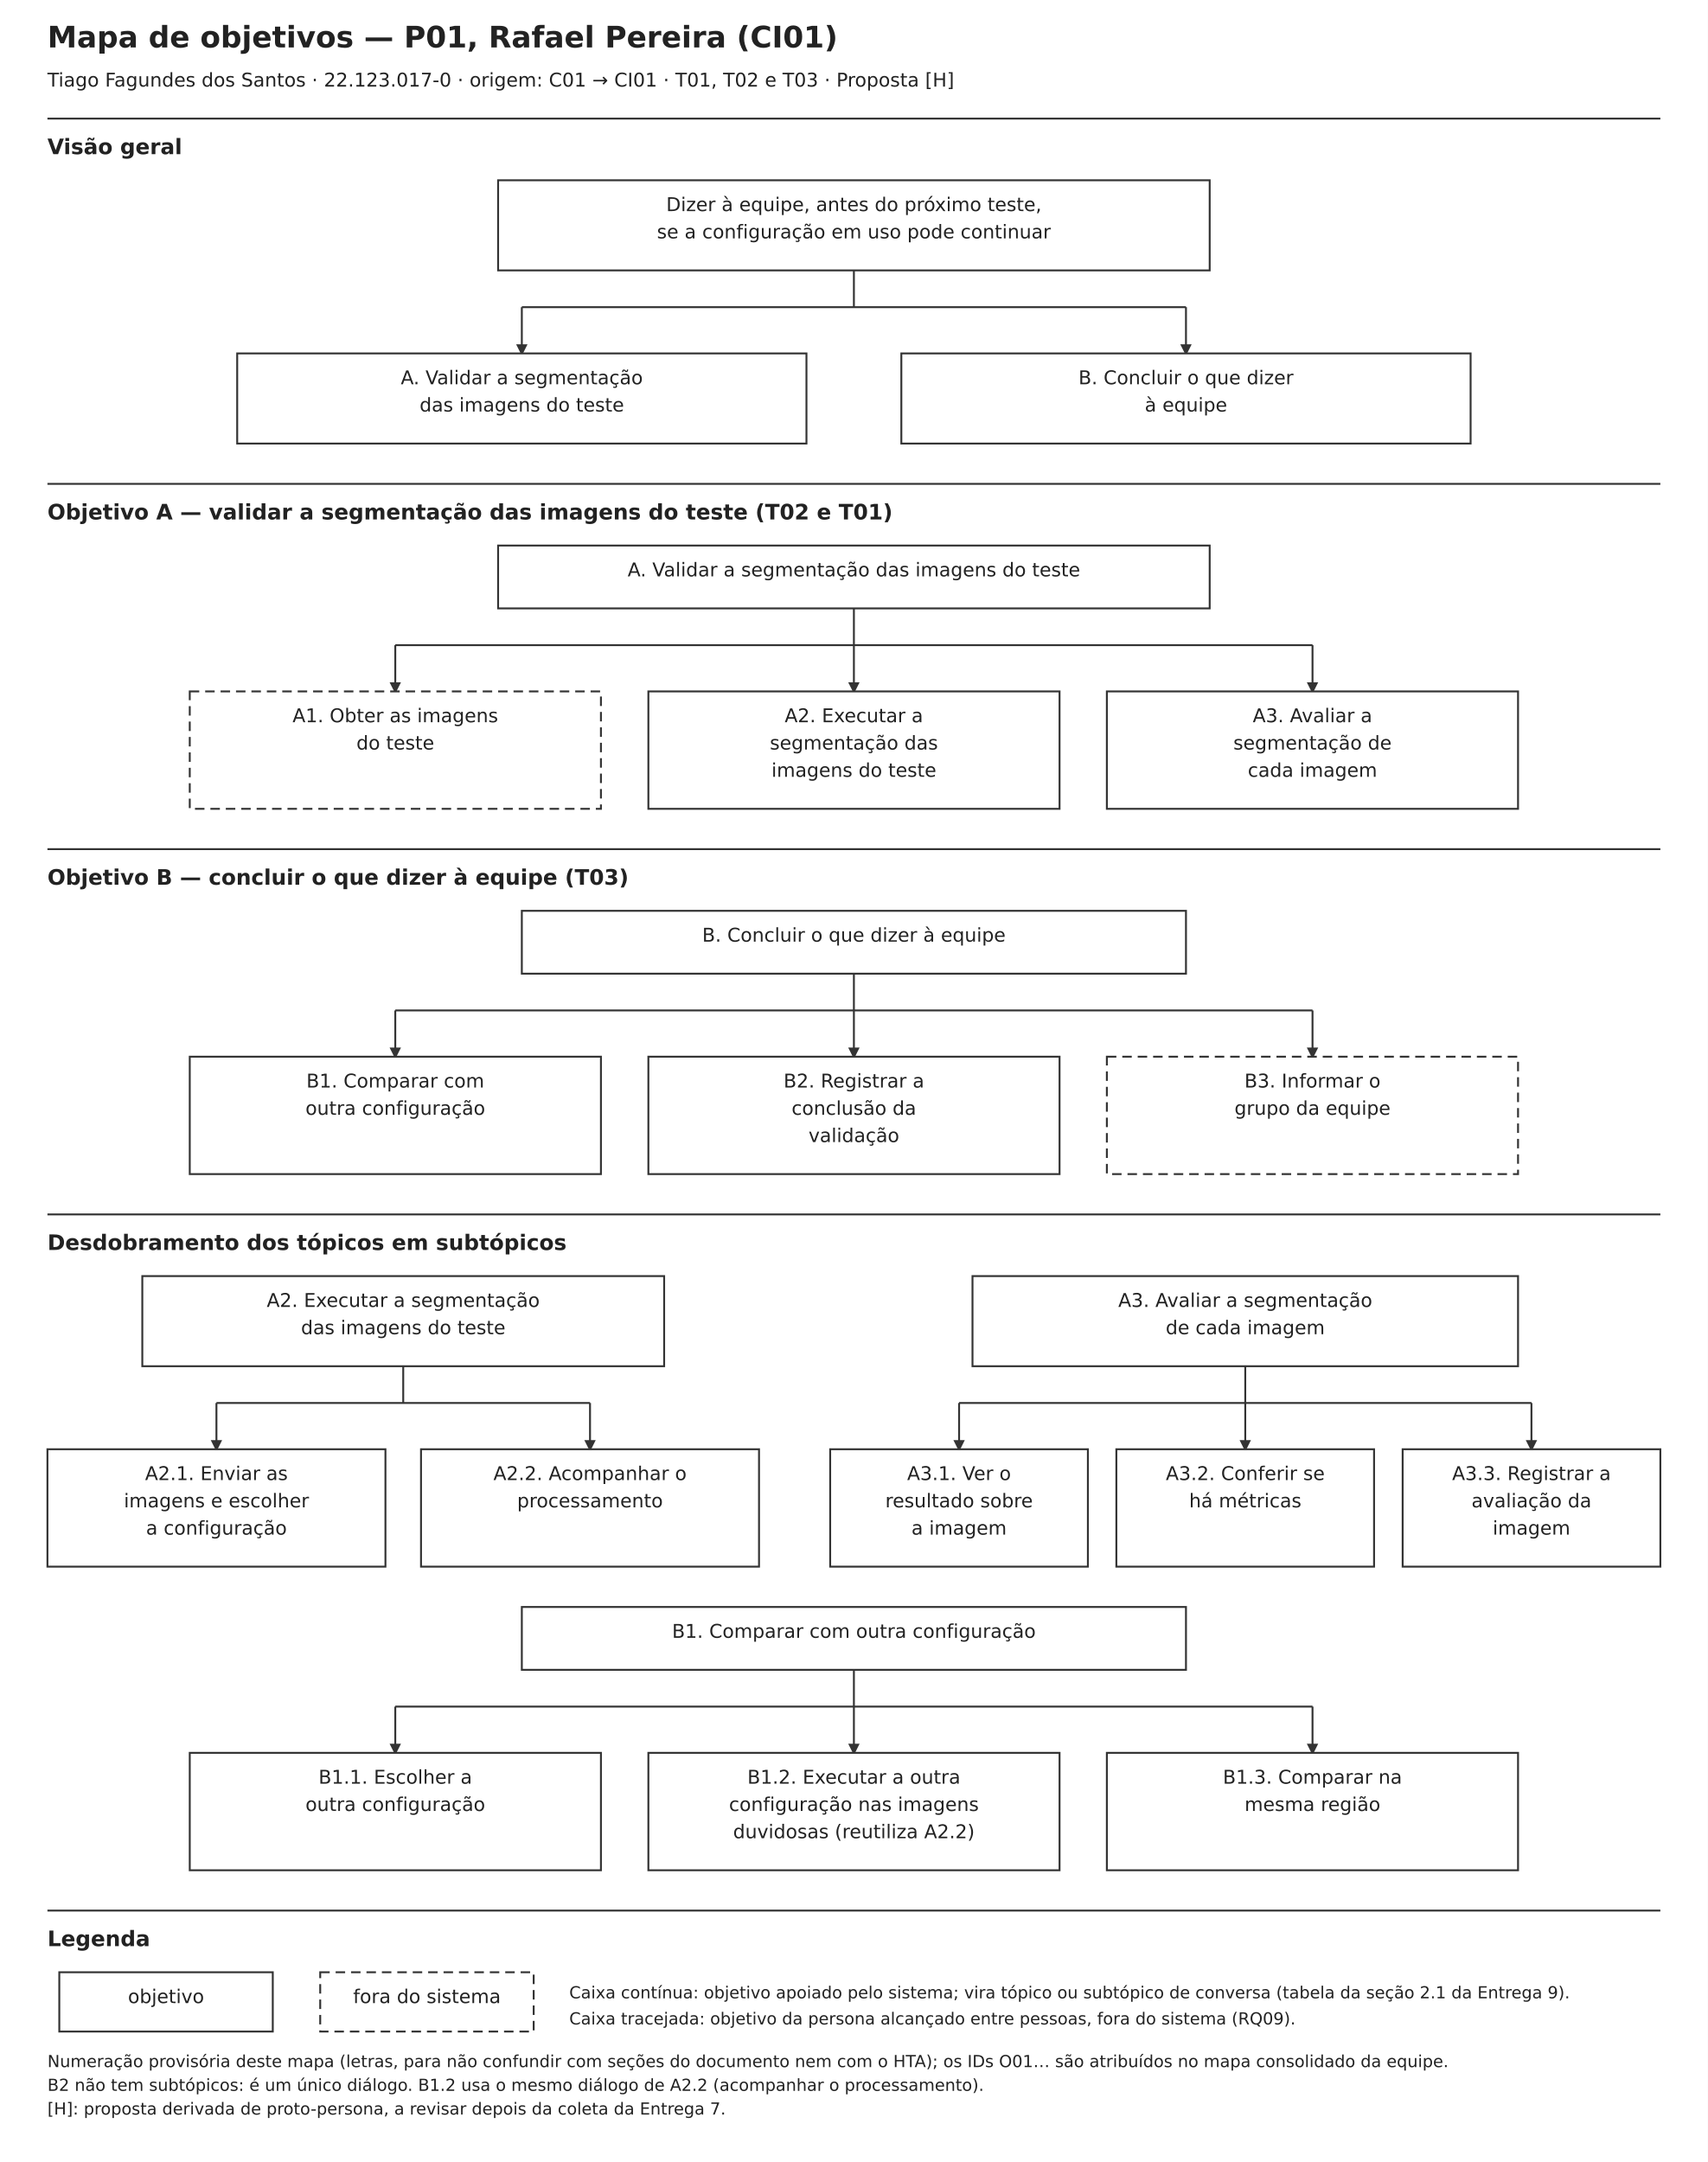
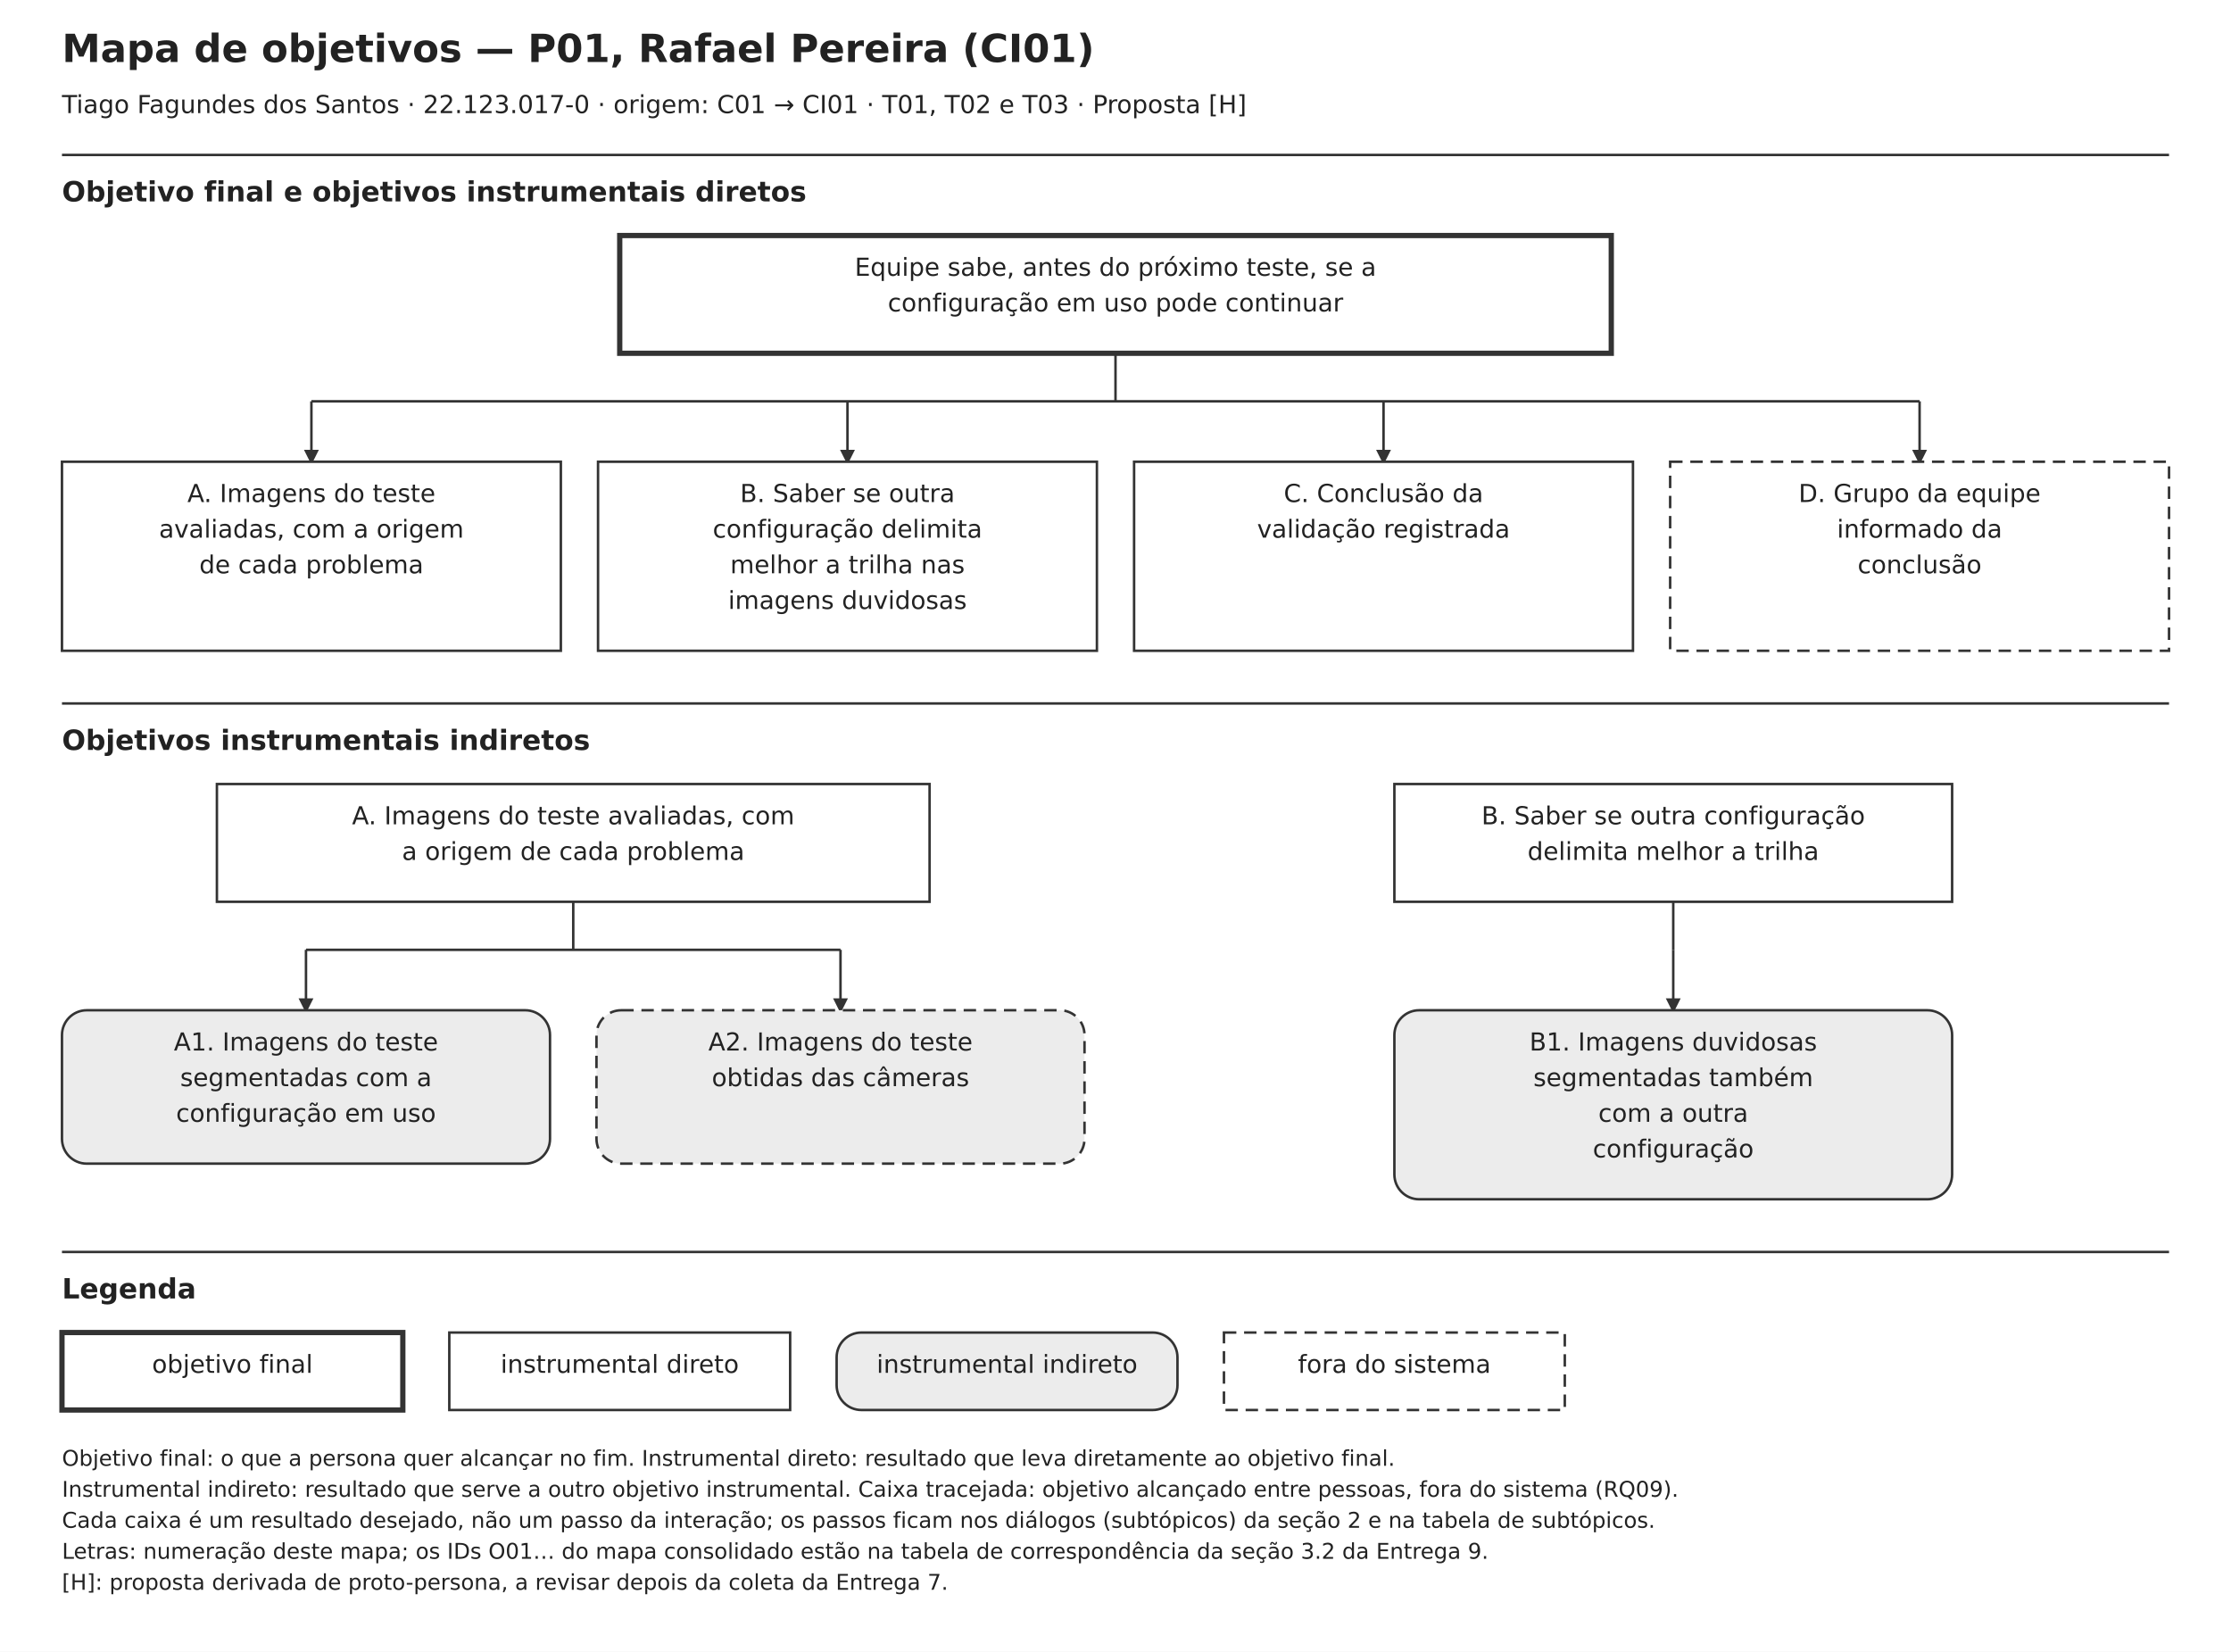
- <svg xmlns="http://www.w3.org/2000/svg" width="1440" height="1823" viewBox="0 0 1440 1823" role="img" aria-labelledby="title desc">
+ <svg xmlns="http://www.w3.org/2000/svg" width="1440" height="1066" viewBox="0 0 1440 1066" role="img" aria-labelledby="title desc">
  <defs>
    <marker id="arrow" viewBox="0 0 10 10" refX="8" refY="5" markerWidth="6" markerHeight="6" orient="auto">
      <path d="M0 0 L10 5 L0 10 Z" fill="#333" />
    </marker>
  </defs>
-   <rect width="1440" height="1823" fill="white" />
+   <rect width="1440" height="1066" fill="white" />
  <g font-family="DejaVu Sans, Arial, sans-serif" fill="#222">
    <text x="40" y="40" text-anchor="start" font-size="25" font-weight="700">Mapa de objetivos — P01, Rafael Pereira (CI01)</text>
    <text x="40" y="73" text-anchor="start" font-size="16" font-weight="400">Tiago Fagundes dos Santos · 22.123.017-0 · origem: C01 → CI01 · T01, T02 e T03 · Proposta [H]</text>
    <path d="M40 100 H1400" fill="none" stroke="#333" stroke-width="1.6" />
-     <text x="40" y="130" text-anchor="start" font-size="18" font-weight="700">Visão geral</text>
+     <text x="40" y="130" text-anchor="start" font-size="18" font-weight="700">Objetivo final e objetivos instrumentais diretos</text>
    <g data-box="b1">
-       <rect x="420.0" y="152" width="600.0" height="76" fill="white" stroke="#333" stroke-width="1.6" class="frame" />
-       <text x="720.0" y="178" text-anchor="middle" font-size="16" font-weight="400">Dizer à equipe, antes do próximo teste,</text>
-       <text x="720.0" y="201" text-anchor="middle" font-size="16" font-weight="400">se a configuração em uso pode continuar</text>
+       <rect x="400.0" y="152" width="640.0" height="76" fill="white" stroke="#333" stroke-width="3.4" class="frame" />
+       <text x="720.0" y="178" text-anchor="middle" font-size="16" font-weight="400">Equipe sabe, antes do próximo teste, se a</text>
+       <text x="720.0" y="201" text-anchor="middle" font-size="16" font-weight="400">configuração em uso pode continuar</text>
    </g>
    <path d="M720.0 228 V259" fill="none" stroke="#333" stroke-width="1.6" />
-     <path d="M440.0 259 H1000.0" fill="none" stroke="#333" stroke-width="1.6" />
-     <path d="M440.0 259 V298" fill="none" stroke="#333" stroke-width="1.6" marker-end="url(#arrow)" />
+     <path d="M201.0 259 H1239.0" fill="none" stroke="#333" stroke-width="1.6" />
+     <path d="M201.0 259 V298" fill="none" stroke="#333" stroke-width="1.6" marker-end="url(#arrow)" />
    <g data-box="b2">
-       <rect x="200.0" y="298" width="480.0" height="76" fill="white" stroke="#333" stroke-width="1.6" class="frame" />
-       <text x="440.0" y="324" text-anchor="middle" font-size="16" font-weight="400">A. Validar a segmentação</text>
-       <text x="440.0" y="347" text-anchor="middle" font-size="16" font-weight="400">das imagens do teste</text>
+       <rect x="40.0" y="298" width="322.0" height="122" fill="white" stroke="#333" stroke-width="1.6" class="frame" />
+       <text x="201.0" y="324" text-anchor="middle" font-size="16" font-weight="400">A. Imagens do teste</text>
+       <text x="201.0" y="347" text-anchor="middle" font-size="16" font-weight="400">avaliadas, com a origem</text>
+       <text x="201.0" y="370" text-anchor="middle" font-size="16" font-weight="400">de cada problema</text>
    </g>
-     <path d="M1000.0 259 V298" fill="none" stroke="#333" stroke-width="1.6" marker-end="url(#arrow)" />
+     <path d="M547.0 259 V298" fill="none" stroke="#333" stroke-width="1.6" marker-end="url(#arrow)" />
    <g data-box="b3">
-       <rect x="760.0" y="298" width="480.0" height="76" fill="white" stroke="#333" stroke-width="1.6" class="frame" />
-       <text x="1000.0" y="324" text-anchor="middle" font-size="16" font-weight="400">B. Concluir o que dizer</text>
-       <text x="1000.0" y="347" text-anchor="middle" font-size="16" font-weight="400">à equipe</text>
+       <rect x="386.0" y="298" width="322.0" height="122" fill="white" stroke="#333" stroke-width="1.6" class="frame" />
+       <text x="547.0" y="324" text-anchor="middle" font-size="16" font-weight="400">B. Saber se outra</text>
+       <text x="547.0" y="347" text-anchor="middle" font-size="16" font-weight="400">configuração delimita</text>
+       <text x="547.0" y="370" text-anchor="middle" font-size="16" font-weight="400">melhor a trilha nas</text>
+       <text x="547.0" y="393" text-anchor="middle" font-size="16" font-weight="400">imagens duvidosas</text>
    </g>
-     <path d="M40 408 H1400" fill="none" stroke="#333" stroke-width="1.6" />
-     <text x="40" y="438" text-anchor="start" font-size="18" font-weight="700">Objetivo A — validar a segmentação das imagens do teste (T02 e T01)</text>
+     <path d="M893.0 259 V298" fill="none" stroke="#333" stroke-width="1.6" marker-end="url(#arrow)" />
    <g data-box="b4">
-       <rect x="420.0" y="460" width="600.0" height="53" fill="white" stroke="#333" stroke-width="1.6" class="frame" />
-       <text x="720.0" y="486" text-anchor="middle" font-size="16" font-weight="400">A. Validar a segmentação das imagens do teste</text>
+       <rect x="732.0" y="298" width="322.0" height="122" fill="white" stroke="#333" stroke-width="1.6" class="frame" />
+       <text x="893.0" y="324" text-anchor="middle" font-size="16" font-weight="400">C. Conclusão da</text>
+       <text x="893.0" y="347" text-anchor="middle" font-size="16" font-weight="400">validação registrada</text>
    </g>
-     <path d="M720.0 513 V544" fill="none" stroke="#333" stroke-width="1.6" />
-     <path d="M333.3 544 H1106.7" fill="none" stroke="#333" stroke-width="1.6" />
-     <path d="M333.3 544 V583" fill="none" stroke="#333" stroke-width="1.6" marker-end="url(#arrow)" />
+     <path d="M1239.0 259 V298" fill="none" stroke="#333" stroke-width="1.6" marker-end="url(#arrow)" />
    <g data-box="b5">
-       <rect x="160.0" y="583" width="346.7" height="99" fill="white" stroke="#333" stroke-width="1.6" stroke-dasharray="8 5" class="frame" />
-       <text x="333.333" y="609" text-anchor="middle" font-size="16" font-weight="400">A1. Obter as imagens</text>
-       <text x="333.333" y="632" text-anchor="middle" font-size="16" font-weight="400">do teste</text>
+       <rect x="1078.0" y="298" width="322.0" height="122" fill="white" stroke="#333" stroke-width="1.6" stroke-dasharray="8 5" class="frame" />
+       <text x="1239.0" y="324" text-anchor="middle" font-size="16" font-weight="400">D. Grupo da equipe</text>
+       <text x="1239.0" y="347" text-anchor="middle" font-size="16" font-weight="400">informado da</text>
+       <text x="1239.0" y="370" text-anchor="middle" font-size="16" font-weight="400">conclusão</text>
    </g>
-     <path d="M720.0 544 V583" fill="none" stroke="#333" stroke-width="1.6" marker-end="url(#arrow)" />
+     <path d="M40 454 H1400" fill="none" stroke="#333" stroke-width="1.6" />
+     <text x="40" y="484" text-anchor="start" font-size="18" font-weight="700">Objetivos instrumentais indiretos</text>
    <g data-box="b6">
-       <rect x="546.7" y="583" width="346.7" height="99" fill="white" stroke="#333" stroke-width="1.6" class="frame" />
-       <text x="720.0" y="609" text-anchor="middle" font-size="16" font-weight="400">A2. Executar a</text>
-       <text x="720.0" y="632" text-anchor="middle" font-size="16" font-weight="400">segmentação das</text>
-       <text x="720.0" y="655" text-anchor="middle" font-size="16" font-weight="400">imagens do teste</text>
+       <rect x="140.0" y="506" width="460.0" height="76" fill="white" stroke="#333" stroke-width="1.6" class="frame" />
+       <text x="370.0" y="532" text-anchor="middle" font-size="16" font-weight="400">A. Imagens do teste avaliadas, com</text>
+       <text x="370.0" y="555" text-anchor="middle" font-size="16" font-weight="400">a origem de cada problema</text>
    </g>
-     <path d="M1106.7 544 V583" fill="none" stroke="#333" stroke-width="1.6" marker-end="url(#arrow)" />
+     <path d="M370.0 582 V613" fill="none" stroke="#333" stroke-width="1.6" />
+     <path d="M197.5 613 H542.5" fill="none" stroke="#333" stroke-width="1.6" />
+     <path d="M197.5 613 V652" fill="none" stroke="#333" stroke-width="1.6" marker-end="url(#arrow)" />
    <g data-box="b7">
-       <rect x="933.3" y="583" width="346.7" height="99" fill="white" stroke="#333" stroke-width="1.6" class="frame" />
-       <text x="1106.667" y="609" text-anchor="middle" font-size="16" font-weight="400">A3. Avaliar a</text>
-       <text x="1106.667" y="632" text-anchor="middle" font-size="16" font-weight="400">segmentação de</text>
-       <text x="1106.667" y="655" text-anchor="middle" font-size="16" font-weight="400">cada imagem</text>
+       <rect x="40.0" y="652" width="315.0" height="99" fill="#ececec" rx="16" stroke="#333" stroke-width="1.6" class="frame" />
+       <text x="197.5" y="678" text-anchor="middle" font-size="16" font-weight="400">A1. Imagens do teste</text>
+       <text x="197.5" y="701" text-anchor="middle" font-size="16" font-weight="400">segmentadas com a</text>
+       <text x="197.5" y="724" text-anchor="middle" font-size="16" font-weight="400">configuração em uso</text>
    </g>
-     <path d="M40 716 H1400" fill="none" stroke="#333" stroke-width="1.6" />
-     <text x="40" y="746" text-anchor="start" font-size="18" font-weight="700">Objetivo B — concluir o que dizer à equipe (T03)</text>
+     <path d="M542.5 613 V652" fill="none" stroke="#333" stroke-width="1.6" marker-end="url(#arrow)" />
    <g data-box="b8">
-       <rect x="440.0" y="768" width="560.0" height="53" fill="white" stroke="#333" stroke-width="1.6" class="frame" />
-       <text x="720.0" y="794" text-anchor="middle" font-size="16" font-weight="400">B. Concluir o que dizer à equipe</text>
+       <rect x="385.0" y="652" width="315.0" height="99" fill="#ececec" rx="16" stroke="#333" stroke-width="1.6" stroke-dasharray="8 5" class="frame" />
+       <text x="542.5" y="678" text-anchor="middle" font-size="16" font-weight="400">A2. Imagens do teste</text>
+       <text x="542.5" y="701" text-anchor="middle" font-size="16" font-weight="400">obtidas das câmeras</text>
    </g>
-     <path d="M720.0 821 V852" fill="none" stroke="#333" stroke-width="1.6" />
-     <path d="M333.3 852 H1106.7" fill="none" stroke="#333" stroke-width="1.6" />
-     <path d="M333.3 852 V891" fill="none" stroke="#333" stroke-width="1.6" marker-end="url(#arrow)" />
    <g data-box="b9">
-       <rect x="160.0" y="891" width="346.7" height="99" fill="white" stroke="#333" stroke-width="1.6" class="frame" />
-       <text x="333.333" y="917" text-anchor="middle" font-size="16" font-weight="400">B1. Comparar com</text>
-       <text x="333.333" y="940" text-anchor="middle" font-size="16" font-weight="400">outra configuração</text>
+       <rect x="900.0" y="506" width="360.0" height="76" fill="white" stroke="#333" stroke-width="1.6" class="frame" />
+       <text x="1080.0" y="532" text-anchor="middle" font-size="16" font-weight="400">B. Saber se outra configuração</text>
+       <text x="1080.0" y="555" text-anchor="middle" font-size="16" font-weight="400">delimita melhor a trilha</text>
    </g>
-     <path d="M720.0 852 V891" fill="none" stroke="#333" stroke-width="1.6" marker-end="url(#arrow)" />
+     <path d="M1080.0 582 V613" fill="none" stroke="#333" stroke-width="1.6" />
+     <path d="M1080.0 613 H1080.0" fill="none" stroke="#333" stroke-width="1.6" />
+     <path d="M1080.0 613 V652" fill="none" stroke="#333" stroke-width="1.6" marker-end="url(#arrow)" />
    <g data-box="b10">
-       <rect x="546.7" y="891" width="346.7" height="99" fill="white" stroke="#333" stroke-width="1.6" class="frame" />
-       <text x="720.0" y="917" text-anchor="middle" font-size="16" font-weight="400">B2. Registrar a</text>
-       <text x="720.0" y="940" text-anchor="middle" font-size="16" font-weight="400">conclusão da</text>
-       <text x="720.0" y="963" text-anchor="middle" font-size="16" font-weight="400">validação</text>
+       <rect x="900.0" y="652" width="360.0" height="122" fill="#ececec" rx="16" stroke="#333" stroke-width="1.6" class="frame" />
+       <text x="1080.0" y="678" text-anchor="middle" font-size="16" font-weight="400">B1. Imagens duvidosas</text>
+       <text x="1080.0" y="701" text-anchor="middle" font-size="16" font-weight="400">segmentadas também</text>
+       <text x="1080.0" y="724" text-anchor="middle" font-size="16" font-weight="400">com a outra</text>
+       <text x="1080.0" y="747" text-anchor="middle" font-size="16" font-weight="400">configuração</text>
    </g>
-     <path d="M1106.7 852 V891" fill="none" stroke="#333" stroke-width="1.6" marker-end="url(#arrow)" />
+     <path d="M40 808 H1400" fill="none" stroke="#333" stroke-width="1.6" />
+     <text x="40" y="838" text-anchor="start" font-size="18" font-weight="700">Legenda</text>
    <g data-box="b11">
-       <rect x="933.3" y="891" width="346.7" height="99" fill="white" stroke="#333" stroke-width="1.6" stroke-dasharray="8 5" class="frame" />
-       <text x="1106.667" y="917" text-anchor="middle" font-size="16" font-weight="400">B3. Informar o</text>
-       <text x="1106.667" y="940" text-anchor="middle" font-size="16" font-weight="400">grupo da equipe</text>
+       <rect x="40.0" y="860" width="220.0" height="50" fill="white" stroke="#333" stroke-width="3.4" class="frame" />
+       <text x="150" y="886" text-anchor="middle" font-size="16" font-weight="400">objetivo final</text>
    </g>
-     <path d="M40 1024 H1400" fill="none" stroke="#333" stroke-width="1.6" />
-     <text x="40" y="1054" text-anchor="start" font-size="18" font-weight="700">Desdobramento dos tópicos em subtópicos</text>
    <g data-box="b12">
-       <rect x="120.0" y="1076" width="440.0" height="76" fill="white" stroke="#333" stroke-width="1.6" class="frame" />
-       <text x="340.0" y="1102" text-anchor="middle" font-size="16" font-weight="400">A2. Executar a segmentação</text>
-       <text x="340.0" y="1125" text-anchor="middle" font-size="16" font-weight="400">das imagens do teste</text>
+       <rect x="290.0" y="860" width="220.0" height="50" fill="white" stroke="#333" stroke-width="1.6" class="frame" />
+       <text x="400" y="886" text-anchor="middle" font-size="16" font-weight="400">instrumental direto</text>
    </g>
-     <path d="M340.0 1152 V1183" fill="none" stroke="#333" stroke-width="1.6" />
-     <path d="M182.5 1183 H497.5" fill="none" stroke="#333" stroke-width="1.6" />
-     <path d="M182.5 1183 V1222" fill="none" stroke="#333" stroke-width="1.6" marker-end="url(#arrow)" />
    <g data-box="b13">
-       <rect x="40.0" y="1222" width="285.0" height="99" fill="white" stroke="#333" stroke-width="1.6" class="frame" />
-       <text x="182.5" y="1248" text-anchor="middle" font-size="16" font-weight="400">A2.1. Enviar as</text>
-       <text x="182.5" y="1271" text-anchor="middle" font-size="16" font-weight="400">imagens e escolher</text>
-       <text x="182.5" y="1294" text-anchor="middle" font-size="16" font-weight="400">a configuração</text>
+       <rect x="540.0" y="860" width="220.0" height="50" fill="#ececec" rx="16" stroke="#333" stroke-width="1.6" class="frame" />
+       <text x="650" y="886" text-anchor="middle" font-size="16" font-weight="400">instrumental indireto</text>
    </g>
-     <path d="M497.5 1183 V1222" fill="none" stroke="#333" stroke-width="1.6" marker-end="url(#arrow)" />
    <g data-box="b14">
-       <rect x="355.0" y="1222" width="285.0" height="99" fill="white" stroke="#333" stroke-width="1.6" class="frame" />
-       <text x="497.5" y="1248" text-anchor="middle" font-size="16" font-weight="400">A2.2. Acompanhar o</text>
-       <text x="497.5" y="1271" text-anchor="middle" font-size="16" font-weight="400">processamento</text>
+       <rect x="790.0" y="860" width="220.0" height="50" fill="white" stroke="#333" stroke-width="1.6" stroke-dasharray="8 5" class="frame" />
+       <text x="900" y="886" text-anchor="middle" font-size="16" font-weight="400">fora do sistema</text>
    </g>
-     <g data-box="b15">
-       <rect x="820.0" y="1076" width="460.0" height="76" fill="white" stroke="#333" stroke-width="1.6" class="frame" />
-       <text x="1050.0" y="1102" text-anchor="middle" font-size="16" font-weight="400">A3. Avaliar a segmentação</text>
-       <text x="1050.0" y="1125" text-anchor="middle" font-size="16" font-weight="400">de cada imagem</text>
-     </g>
-     <path d="M1050.0 1152 V1183" fill="none" stroke="#333" stroke-width="1.6" />
-     <path d="M808.7 1183 H1291.3" fill="none" stroke="#333" stroke-width="1.6" />
-     <path d="M808.7 1183 V1222" fill="none" stroke="#333" stroke-width="1.6" marker-end="url(#arrow)" />
-     <g data-box="b16">
-       <rect x="700.0" y="1222" width="217.3" height="99" fill="white" stroke="#333" stroke-width="1.6" class="frame" />
-       <text x="808.667" y="1248" text-anchor="middle" font-size="16" font-weight="400">A3.1. Ver o</text>
-       <text x="808.667" y="1271" text-anchor="middle" font-size="16" font-weight="400">resultado sobre</text>
-       <text x="808.667" y="1294" text-anchor="middle" font-size="16" font-weight="400">a imagem</text>
-     </g>
-     <path d="M1050.0 1183 V1222" fill="none" stroke="#333" stroke-width="1.6" marker-end="url(#arrow)" />
-     <g data-box="b17">
-       <rect x="941.3" y="1222" width="217.3" height="99" fill="white" stroke="#333" stroke-width="1.6" class="frame" />
-       <text x="1050.0" y="1248" text-anchor="middle" font-size="16" font-weight="400">A3.2. Conferir se</text>
-       <text x="1050.0" y="1271" text-anchor="middle" font-size="16" font-weight="400">há métricas</text>
-     </g>
-     <path d="M1291.3 1183 V1222" fill="none" stroke="#333" stroke-width="1.6" marker-end="url(#arrow)" />
-     <g data-box="b18">
-       <rect x="1182.7" y="1222" width="217.3" height="99" fill="white" stroke="#333" stroke-width="1.6" class="frame" />
-       <text x="1291.333" y="1248" text-anchor="middle" font-size="16" font-weight="400">A3.3. Registrar a</text>
-       <text x="1291.333" y="1271" text-anchor="middle" font-size="16" font-weight="400">avaliação da</text>
-       <text x="1291.333" y="1294" text-anchor="middle" font-size="16" font-weight="400">imagem</text>
-     </g>
-     <g data-box="b19">
-       <rect x="440.0" y="1355" width="560.0" height="53" fill="white" stroke="#333" stroke-width="1.6" class="frame" />
-       <text x="720.0" y="1381" text-anchor="middle" font-size="16" font-weight="400">B1. Comparar com outra configuração</text>
-     </g>
-     <path d="M720.0 1408 V1439" fill="none" stroke="#333" stroke-width="1.6" />
-     <path d="M333.3 1439 H1106.7" fill="none" stroke="#333" stroke-width="1.6" />
-     <path d="M333.3 1439 V1478" fill="none" stroke="#333" stroke-width="1.6" marker-end="url(#arrow)" />
-     <g data-box="b20">
-       <rect x="160.0" y="1478" width="346.7" height="99" fill="white" stroke="#333" stroke-width="1.6" class="frame" />
-       <text x="333.333" y="1504" text-anchor="middle" font-size="16" font-weight="400">B1.1. Escolher a</text>
-       <text x="333.333" y="1527" text-anchor="middle" font-size="16" font-weight="400">outra configuração</text>
-     </g>
-     <path d="M720.0 1439 V1478" fill="none" stroke="#333" stroke-width="1.6" marker-end="url(#arrow)" />
-     <g data-box="b21">
-       <rect x="546.7" y="1478" width="346.7" height="99" fill="white" stroke="#333" stroke-width="1.6" class="frame" />
-       <text x="720.0" y="1504" text-anchor="middle" font-size="16" font-weight="400">B1.2. Executar a outra</text>
-       <text x="720.0" y="1527" text-anchor="middle" font-size="16" font-weight="400">configuração nas imagens</text>
-       <text x="720.0" y="1550" text-anchor="middle" font-size="16" font-weight="400">duvidosas (reutiliza A2.2)</text>
-     </g>
-     <path d="M1106.7 1439 V1478" fill="none" stroke="#333" stroke-width="1.6" marker-end="url(#arrow)" />
-     <g data-box="b22">
-       <rect x="933.3" y="1478" width="346.7" height="99" fill="white" stroke="#333" stroke-width="1.6" class="frame" />
-       <text x="1106.667" y="1504" text-anchor="middle" font-size="16" font-weight="400">B1.3. Comparar na</text>
-       <text x="1106.667" y="1527" text-anchor="middle" font-size="16" font-weight="400">mesma região</text>
-     </g>
-     <path d="M40 1611 H1400" fill="none" stroke="#333" stroke-width="1.6" />
-     <text x="40" y="1641" text-anchor="start" font-size="18" font-weight="700">Legenda</text>
-     <g data-box="b23">
-       <rect x="50.0" y="1663" width="180.0" height="50" fill="white" stroke="#333" stroke-width="1.6" class="frame" />
-       <text x="140" y="1689" text-anchor="middle" font-size="16" font-weight="400">objetivo</text>
-     </g>
-     <g data-box="b24">
-       <rect x="270.0" y="1663" width="180.0" height="50" fill="white" stroke="#333" stroke-width="1.6" stroke-dasharray="8 5" class="frame" />
-       <text x="360" y="1689" text-anchor="middle" font-size="16" font-weight="400">fora do sistema</text>
-     </g>
-     <text x="480" y="1685" text-anchor="start" font-size="14" font-weight="400">Caixa contínua: objetivo apoiado pelo sistema; vira tópico ou subtópico de conversa (tabela da seção 2.1 da Entrega 9).</text>
-     <text x="480" y="1707" text-anchor="start" font-size="14" font-weight="400">Caixa tracejada: objetivo da persona alcançado entre pessoas, fora do sistema (RQ09).</text>
-     <text x="40" y="1743" text-anchor="start" font-size="14" font-weight="400">Numeração provisória deste mapa (letras, para não confundir com seções do documento nem com o HTA); os IDs O01… são atribuídos no mapa consolidado da equipe.</text>
-     <text x="40" y="1763" text-anchor="start" font-size="14" font-weight="400">B2 não tem subtópicos: é um único diálogo. B1.2 usa o mesmo diálogo de A2.2 (acompanhar o processamento).</text>
-     <text x="40" y="1783" text-anchor="start" font-size="14" font-weight="400">[H]: proposta derivada de proto-persona, a revisar depois da coleta da Entrega 7.</text>
+     <text x="40" y="946" text-anchor="start" font-size="14" font-weight="400">Objetivo final: o que a persona quer alcançar no fim. Instrumental direto: resultado que leva diretamente ao objetivo final.</text>
+     <text x="40" y="966" text-anchor="start" font-size="14" font-weight="400">Instrumental indireto: resultado que serve a outro objetivo instrumental. Caixa tracejada: objetivo alcançado entre pessoas, fora do sistema (RQ09).</text>
+     <text x="40" y="986" text-anchor="start" font-size="14" font-weight="400">Cada caixa é um resultado desejado, não um passo da interação; os passos ficam nos diálogos (subtópicos) da seção 2 e na tabela de subtópicos.</text>
+     <text x="40" y="1006" text-anchor="start" font-size="14" font-weight="400">Letras: numeração deste mapa; os IDs O01… do mapa consolidado estão na tabela de correspondência da seção 3.2 da Entrega 9.</text>
+     <text x="40" y="1026" text-anchor="start" font-size="14" font-weight="400">[H]: proposta derivada de proto-persona, a revisar depois da coleta da Entrega 7.</text>
  </g>
</svg>
